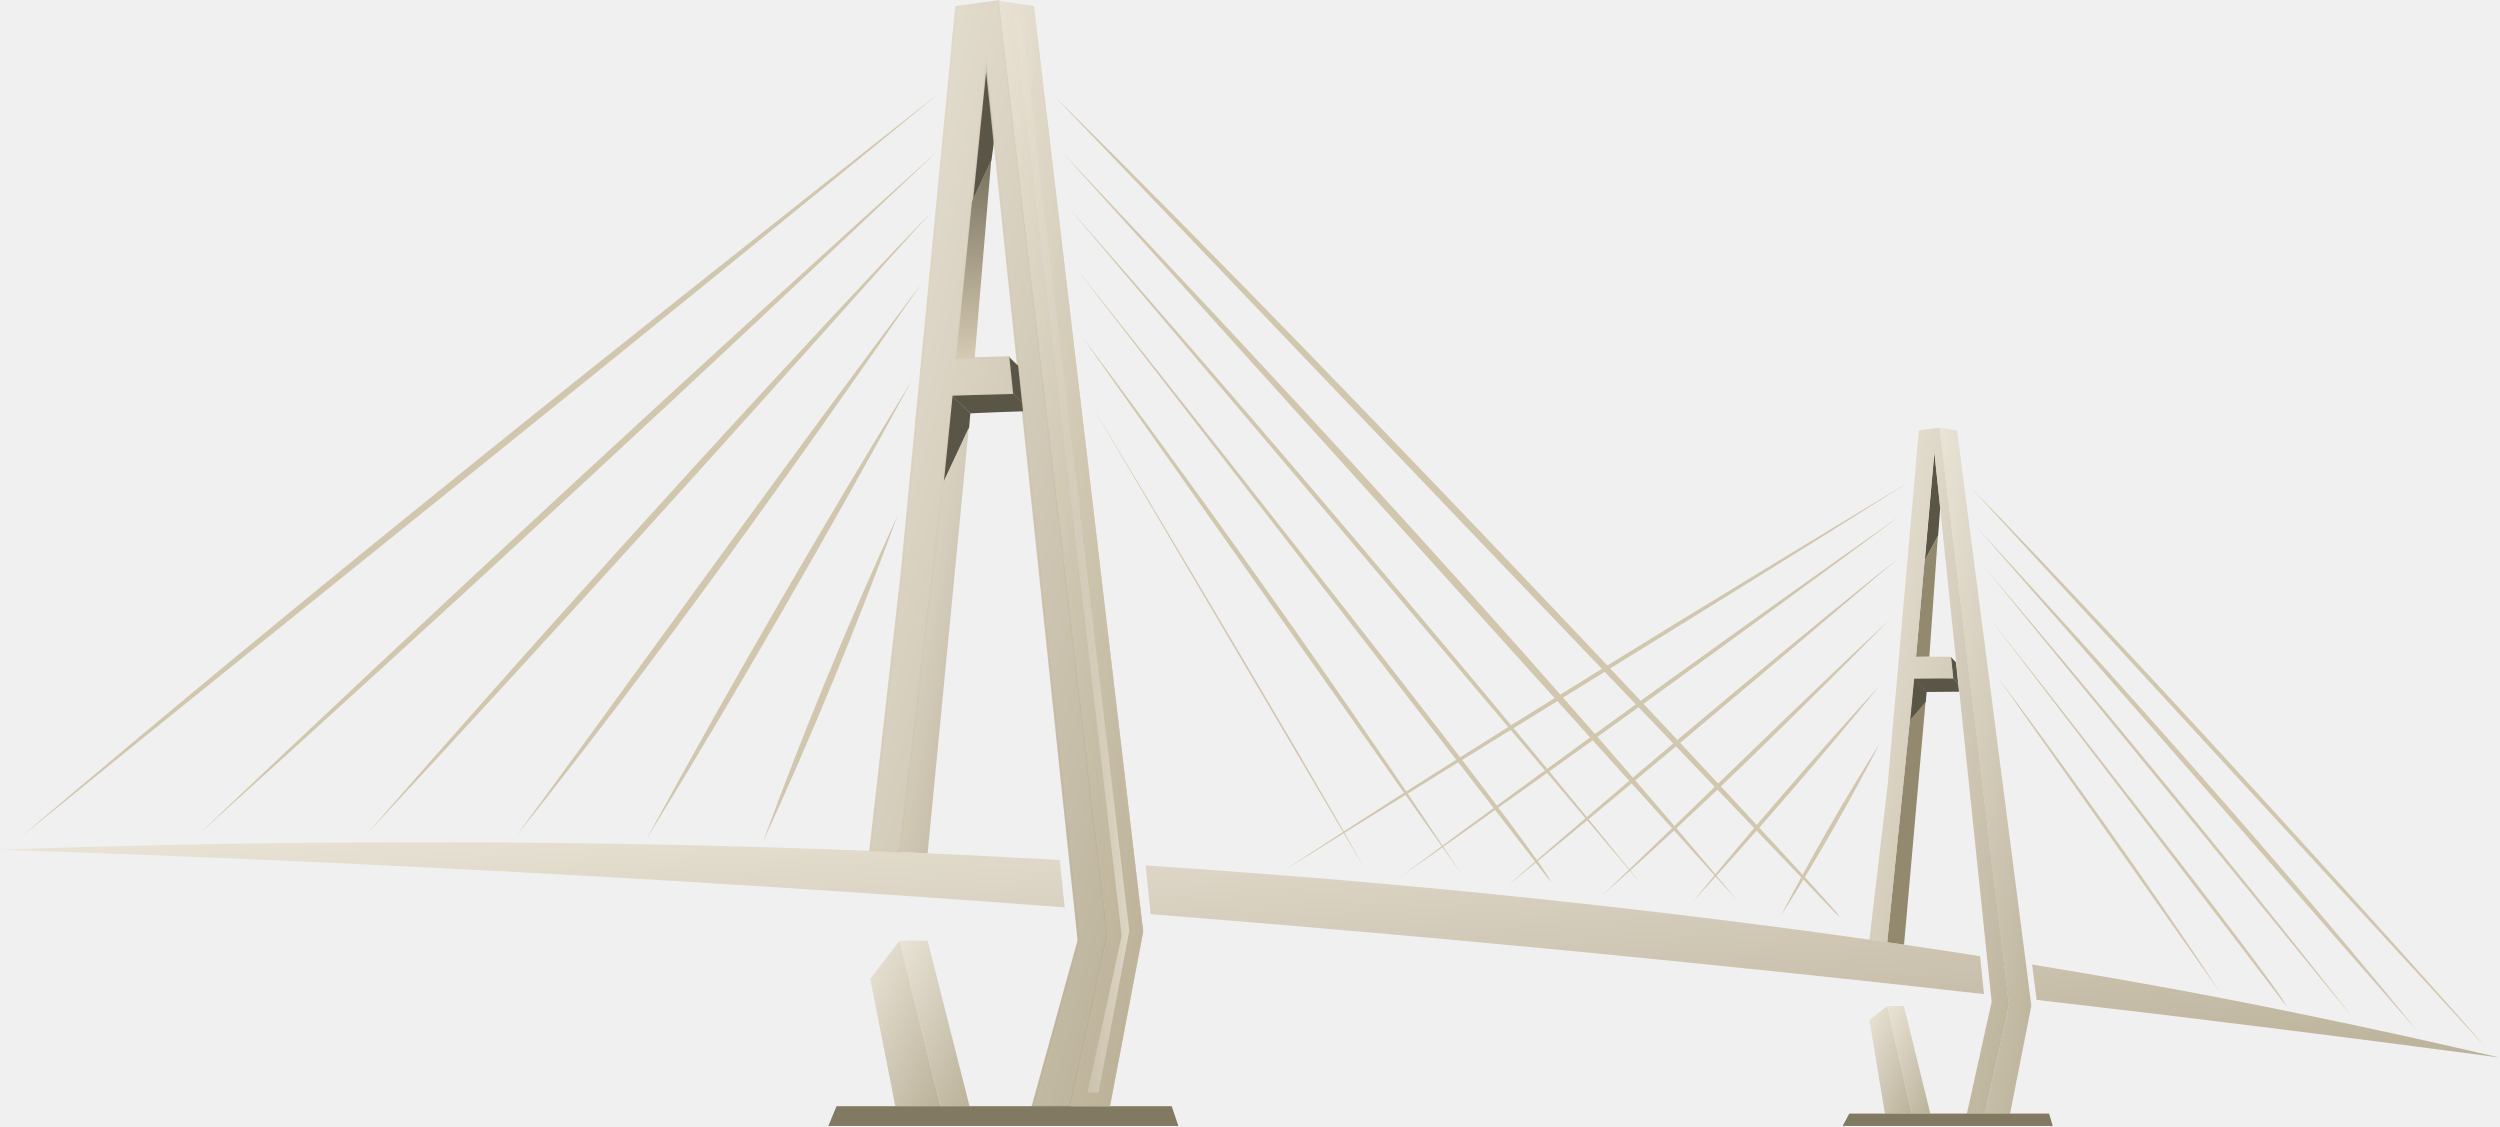
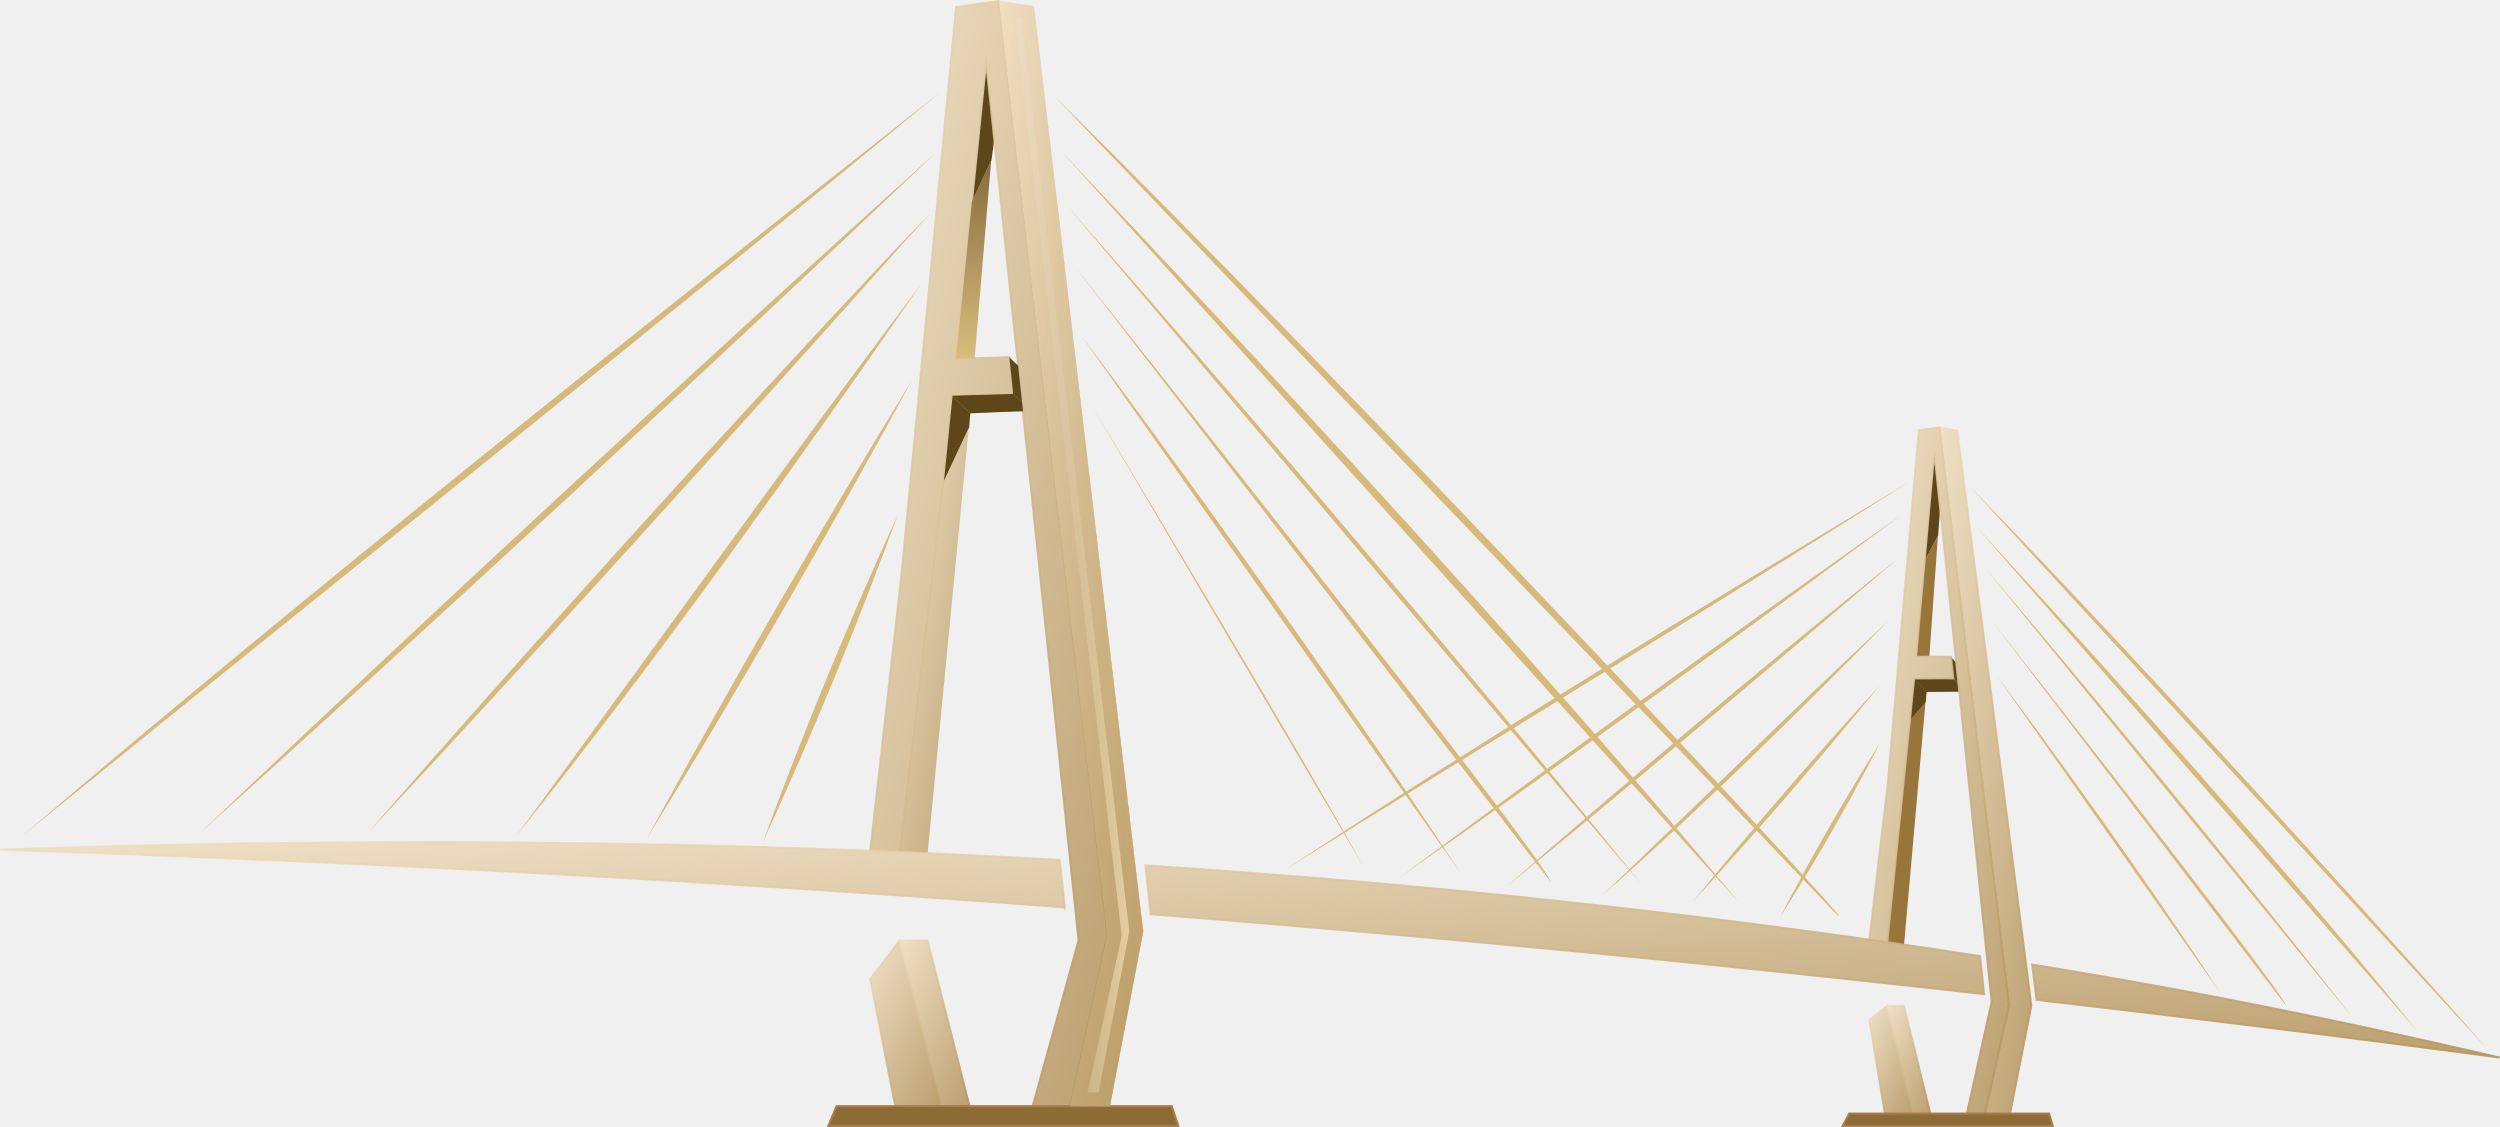
<svg xmlns="http://www.w3.org/2000/svg" xmlns:xlink="http://www.w3.org/1999/xlink" preserveAspectRatio="none" overflow="visible" style="display: block;" width="120.013" height="54.101" viewBox="0 0 120.013 54.101" fill="none">
  <g id="LOGO DESK">
    <g id="Vector">
</g>
-     <path id="Vector_2" d="M47.595 7.69L47.737 6.647L47.353 2.997L46.673 9.662L47.595 7.69Z" fill="#595647" />
-     <path id="Vector_3" d="M90.908 49.66L90.812 49.237L90.677 48.642L90.597 48.294L89.739 48.966L89.799 49.321L90.486 53.46H91.77L90.908 49.66Z" fill="url(#paint0_linear_0_4)" fill-opacity="0.87" stroke-miterlimit="10" />
+     <path id="Vector_2" d="M47.595 7.69L47.737 6.647L47.353 2.997L46.673 9.662L47.595 7.69Z" fill="#5C461A" />
+     <path id="Vector_3" d="M90.908 49.66L90.812 49.237L90.677 48.642L90.597 48.294L89.739 48.966L89.799 49.321L90.486 53.46H91.77L90.908 49.66Z" fill="url(#paint0_linear_0_4)" fill-opacity="0.87" stroke-width="0.099" stroke-miterlimit="10" stroke="url(#paint1_linear_0_4)" stroke-opacity="0.87" />
    <g id="Vector_4">
      <path d="M53.024 43.714L52.753 41.398L48.273 2.877L47.946 0.056L45.899 0.334L45.204 7.551L45.148 8.132L44.935 10.347L44.884 10.889L44.655 13.273L44.606 13.778L44.353 16.417L44.304 16.913L43.948 20.6L43.897 21.126L43.335 26.963L43.282 27.521L41.777 40.847C42.273 40.868 43.184 40.907 43.184 40.907L45.295 23.118L45.711 19.015L45.715 18.99L46.642 18.96L48.637 18.906L48.453 17.15L46.788 17.198L45.895 17.223V17.219L46.662 9.655L47.339 2.991L47.695 6.354L48.828 17.139L49.013 18.894L49.057 19.309L49.102 19.737L51.373 41.314L51.617 43.6L51.777 45.151L49.573 53.101H51.375L53.164 44.896L53.028 43.709L53.024 43.714Z" fill="url(#paint2_linear_0_4)" fill-opacity="0.87" />
      <path d="M48.868 17.56L49.053 19.325M53.024 43.714L52.753 41.398L48.273 2.877L47.946 0.056L45.899 0.334L45.204 7.551L45.148 8.132L44.935 10.347L44.884 10.889L44.655 13.273L44.606 13.778L44.353 16.417L44.304 16.913L43.948 20.6L43.897 21.126L43.335 26.963L43.282 27.521L41.777 40.847C42.273 40.868 43.184 40.907 43.184 40.907L45.295 23.118L45.711 19.015L45.715 18.99L46.642 18.96L48.637 18.906L48.453 17.15L46.788 17.198L45.895 17.223V17.219L46.662 9.655L47.339 2.991L47.695 6.354L48.828 17.139L49.013 18.894L49.057 19.309L49.102 19.737L51.373 41.314L51.617 43.6L51.777 45.151L49.573 53.101H51.375L53.164 44.896L53.028 43.709L53.024 43.714Z" stroke-width="0.099" stroke-miterlimit="10" stroke="url(#paint3_linear_0_4)" stroke-opacity="0.87" />
    </g>
-     <path id="Vector_5" d="M46.525 20.526V20.524L46.581 19.841L45.727 19.017L45.312 23.12L46.525 20.526Z" fill="#595647" />
+     <path id="Vector_5" d="M46.525 20.526V20.524L46.581 19.841L45.727 19.017L45.312 23.12L46.525 20.526Z" fill="#5C461A" />
    <path id="Vector_6" d="M54.775 43.844L54.499 41.508L52.757 26.75L52.7 26.249L52.133 21.452L52.068 20.908L51.811 18.731L51.715 17.925L51.446 15.637L51.353 14.851L51.12 12.87L51.028 12.099L50.795 10.125L50.706 9.371L50.546 8.014L50.462 7.295L49.633 0.291L47.962 0.052L48.291 2.875L48.462 4.357L50.137 18.763L52.575 39.735L52.768 41.399L53.042 43.715L53.177 44.901L51.388 53.104H53.284L54.88 44.712L54.775 43.844Z" fill="url(#paint4_linear_0_4)" fill-opacity="0.87" />
    <path id="Vector_7" d="M46.661 9.656L45.894 17.222L46.789 17.197L47.583 7.685L46.661 9.656Z" fill="url(#paint5_linear_0_4)" />
-     <path id="Vector_8" d="M92.48 33.217L91.884 32.575L90.595 45.234C90.875 45.276 91.129 45.314 91.404 45.355L92.478 33.217H92.48Z" fill="#93896F" />
-     <path id="Vector_9" d="M93.04 25.712L93.138 24.389H93.142L92.862 21.716L92.402 26.905L93.04 25.712Z" fill="#595647" />
-     <path id="Vector_10" d="M93.032 25.707L92.392 26.9L91.979 31.533C92.021 31.533 92.548 31.524 92.619 31.524L93.03 25.704L93.032 25.707Z" fill="#93896F" />
-     <path id="Vector_11" d="M92.013 50.803L91.909 50.377L91.395 48.294H90.595L90.811 49.237L90.906 49.66L91.769 53.46H92.666L92.013 50.803Z" fill="url(#paint6_linear_0_4)" fill-opacity="0.87" stroke-miterlimit="10" />
-     <path id="Vector_12" d="M97.475 47.974L97.257 46.26L96.131 37.553L96.064 37.038L95.666 33.953L95.602 33.446L95.231 30.581L95.166 30.076L94.975 28.605L94.913 28.12L94.728 26.699L94.668 26.221L94.517 25.055L94.446 24.5L93.951 20.67L93.1 20.525L93.675 25.281L93.684 25.367L94.549 32.542L96.177 46.089L96.391 47.846L96.442 48.268L95.288 53.464H96.493L97.515 48.281L97.475 47.974Z" fill="url(#paint8_linear_0_4)" fill-opacity="0.87" stroke-miterlimit="10" />
-     <path id="Vector_13" d="M48.455 17.154L48.639 18.909L49.064 19.317L48.875 17.559L48.455 17.154Z" fill="#595647" />
+     <path id="Vector_8" d="M92.48 33.217L91.884 32.575L90.595 45.234C90.875 45.276 91.129 45.314 91.404 45.355L92.478 33.217H92.48Z" fill="#98763B" />
+     <path id="Vector_9" d="M93.04 25.712L93.138 24.389H93.142L92.862 21.716L92.402 26.905L93.04 25.712Z" fill="#5C461A" />
+     <path id="Vector_10" d="M93.032 25.707L92.392 26.9L91.979 31.533C92.021 31.533 92.548 31.524 92.619 31.524L93.03 25.704L93.032 25.707Z" fill="#98763B" />
+     <path id="Vector_11" d="M92.013 50.803L91.909 50.377L91.395 48.294H90.595L90.811 49.237L90.906 49.66L91.769 53.46H92.666L92.013 50.803Z" fill="url(#paint6_linear_0_4)" fill-opacity="0.87" stroke-width="0.099" stroke-miterlimit="10" stroke="url(#paint7_linear_0_4)" stroke-opacity="0.87" />
+     <path id="Vector_12" d="M97.475 47.974L97.257 46.26L96.131 37.553L96.064 37.038L95.666 33.953L95.602 33.446L95.231 30.581L95.166 30.076L94.975 28.605L94.913 28.12L94.728 26.699L94.668 26.221L94.517 25.055L94.446 24.5L93.951 20.67L93.1 20.525L93.675 25.281L93.684 25.367L94.549 32.542L96.177 46.089L96.391 47.846L96.442 48.268L95.288 53.464H96.493L97.515 48.281L97.475 47.974Z" fill="url(#paint8_linear_0_4)" fill-opacity="0.87" stroke-width="0.099" stroke-miterlimit="10" stroke="url(#paint9_linear_0_4)" stroke-opacity="0.87" />
+     <path id="Vector_13" d="M48.455 17.154L48.639 18.909L49.064 19.317L48.875 17.559L48.455 17.154Z" fill="#5C461A" />
    <g id="Vector_14">
</g>
-     <path id="Vector_15" d="M49.069 19.314L48.649 18.911L46.653 18.966L45.726 18.996L45.722 19.021L46.575 19.843C47.28 19.806 48.493 19.765 49.111 19.745L49.066 19.317L49.069 19.314Z" fill="#595647" />
-     <path id="Vector_16" d="M93.759 32.564L94.003 32.83L93.896 31.799L93.65 31.533L93.759 32.564Z" fill="#595647" />
+     <path id="Vector_15" d="M49.069 19.314L48.649 18.911L46.653 18.966L45.726 18.996L45.722 19.021L46.575 19.843C47.28 19.806 48.493 19.765 49.111 19.745L49.066 19.317L49.069 19.314Z" fill="#5C461A" />
+     <path id="Vector_16" d="M93.759 32.564L94.003 32.83L93.896 31.799L93.65 31.533L93.759 32.564Z" fill="#5C461A" />
    <g id="Vector_17">
</g>
-     <path id="Vector_18" d="M93.759 32.563C93.379 32.556 92.912 32.561 92.519 32.563C92.252 32.563 92.019 32.563 91.877 32.568V32.577L92.472 33.219L94.043 33.205L94.003 32.828L93.759 32.563Z" fill="#595647" />
-     <path id="Vector_19" d="M92.449 33.687L92.485 33.217L91.889 32.575L91.716 34.524L92.449 33.687Z" fill="#595647" />
+     <path id="Vector_18" d="M93.759 32.563C93.379 32.556 92.912 32.561 92.519 32.563C92.252 32.563 92.019 32.563 91.877 32.568V32.577L92.472 33.219L94.043 33.205L94.003 32.828L93.759 32.563Z" fill="#5C461A" />
+     <path id="Vector_19" d="M92.449 33.687L92.485 33.217L91.889 32.575L91.716 34.524L92.449 33.687Z" fill="#5C461A" />
    <path id="Vector_20" d="M44.53 40.966L46.508 20.525L45.295 23.118L43.184 40.907C43.623 40.923 44.39 40.957 44.83 40.977" fill="url(#paint10_linear_0_4)" fill-opacity="0.87" />
-     <path id="Vector_21" d="M42.977 53.099H45.153L43.31 45.672L43.184 45.157L41.777 46.99L42.977 53.099Z" fill="url(#paint11_linear_0_4)" fill-opacity="0.87" stroke-miterlimit="10" />
-     <path id="Vector_22" d="M96.395 47.846L96.183 46.089L94.555 32.542L93.69 25.37L93.679 25.283L93.106 20.525L92.115 20.654L91.763 24.65L91.724 25.11L91.601 26.506L91.557 27.004L91.43 28.439L91.383 28.967L91.252 30.472L91.206 31.007L90.966 33.735L90.917 34.281L90.67 37.077L90.617 37.678L89.739 45.117C90.006 45.153 90.337 45.196 90.599 45.237L91.888 32.578V32.569C92.032 32.565 92.263 32.565 92.53 32.565C92.924 32.56 93.39 32.558 93.77 32.565L93.661 31.529C93.328 31.522 92.941 31.522 92.606 31.526C92.541 31.526 92.479 31.526 92.421 31.526C92.303 31.526 92.195 31.529 92.103 31.531C92.057 31.531 92.017 31.531 91.979 31.533L92.339 27.508L92.855 21.711L93.135 24.381L93.881 31.531L93.99 32.567L94.057 33.204L95.388 45.955V45.959L95.575 47.755L95.61 48.088L94.506 53.074L94.452 53.316L94.419 53.461H95.29L96.444 48.266L96.392 47.844L96.395 47.846Z" fill="url(#paint13_linear_0_4)" fill-opacity="0.87" stroke-miterlimit="10" />
-     <path id="Vector_23" d="M46.541 53.099L44.53 45.157H43.184L45.152 53.099H46.541Z" fill="url(#paint15_linear_0_4)" fill-opacity="0.87" stroke-miterlimit="10" />
-     <path id="Vector_24" d="M51.368 53.105H49.564V53.102H49.562H46.535H45.146H42.971H40.157L39.766 54.052H49.562H51.366H56.568L56.248 53.102H53.264H51.368V53.105Z" fill="#817962" stroke-miterlimit="10" />
-     <path id="Vector_25" d="M98.366 53.458H96.504H95.299H94.888H94.602H94.428H92.679H91.782H90.497H90.313H90.013H88.775L88.459 54.05H90.55H90.846H95.177H95.459H98.542L98.366 53.458Z" fill="#817962" stroke-miterlimit="10" />
-     <path id="Vector_26" d="M51.113 43.558C46.415 43.203 41.76 42.882 37.142 42.586C37.099 42.584 37.059 42.581 37.017 42.579C35.459 42.479 33.908 42.383 32.359 42.29C32.311 42.288 32.264 42.283 32.215 42.281C30.404 42.172 28.599 42.071 26.799 41.971C26.746 41.969 26.693 41.964 26.637 41.962C24.591 41.848 22.551 41.743 20.52 41.641C20.453 41.639 20.386 41.634 20.322 41.632C18.2 41.527 16.084 41.427 13.979 41.334C13.895 41.329 13.808 41.327 13.724 41.322C11.404 41.22 9.093 41.122 6.795 41.033C6.688 41.029 6.582 41.024 6.475 41.019C4.308 40.937 2.148 40.86 0.002 40.789C2.251 40.71 4.577 40.642 6.98 40.584C7.095 40.582 7.213 40.58 7.328 40.578C9.684 40.523 12.108 40.482 14.597 40.457C14.688 40.457 14.782 40.457 14.873 40.457C16.988 40.437 19.151 40.427 21.355 40.432C21.426 40.432 21.497 40.432 21.571 40.432C23.571 40.437 25.604 40.45 27.671 40.477C27.728 40.477 27.786 40.477 27.844 40.48C29.586 40.503 31.353 40.534 33.139 40.575C33.191 40.575 33.242 40.575 33.293 40.578C34.771 40.612 36.268 40.655 37.775 40.703C37.819 40.703 37.862 40.705 37.906 40.708C39.26 40.751 40.622 40.799 41.997 40.853C42.493 40.874 42.988 40.894 43.482 40.915C43.922 40.931 44.355 40.951 44.795 40.972C46.8 41.063 48.826 41.167 50.871 41.283L50.88 41.365L51.111 43.563L51.113 43.558ZM116.24 49.913C116.14 49.89 116.035 49.867 115.933 49.844C114.873 49.61 113.733 49.362 112.517 49.104C112.444 49.089 112.373 49.075 112.3 49.059C111.231 48.834 110.104 48.601 108.931 48.364C108.864 48.351 108.797 48.337 108.731 48.324C108.446 48.267 108.162 48.21 107.871 48.153C107.348 48.05 106.673 47.918 105.86 47.763C105.797 47.752 105.737 47.741 105.675 47.729C104.866 47.577 103.917 47.399 102.846 47.208C102.791 47.199 102.737 47.187 102.68 47.178C101.864 47.032 100.977 46.875 100.02 46.714C99.98 46.707 99.937 46.7 99.895 46.693C99.155 46.568 98.375 46.436 97.553 46.302L97.768 48C98.706 48.107 99.633 48.219 100.566 48.328C100.604 48.333 100.644 48.337 100.682 48.342C101.611 48.451 102.542 48.558 103.466 48.67C103.517 48.676 103.568 48.683 103.622 48.688C104.573 48.802 105.517 48.92 106.466 49.036C106.524 49.043 106.58 49.05 106.637 49.057C107.586 49.173 108.535 49.289 109.48 49.407C109.54 49.414 109.602 49.423 109.662 49.43C110.748 49.567 111.828 49.703 112.911 49.842C112.975 49.851 113.042 49.858 113.108 49.867C114.177 50.004 115.244 50.143 116.308 50.282C116.4 50.293 116.493 50.307 116.584 50.318C117.724 50.468 118.866 50.616 120.002 50.769C118.911 50.516 117.648 50.227 116.237 49.913H116.24ZM95.053 45.901C93.96 45.73 92.697 45.537 91.488 45.361C91.488 45.361 91.146 45.311 90.682 45.243C90.417 45.204 90.231 45.177 89.964 45.141C89.353 45.054 88.726 44.965 88.091 44.879C88.046 44.872 88.002 44.867 87.96 44.86C87.451 44.79 86.933 44.719 86.408 44.649C86.288 44.633 86.168 44.617 86.046 44.601C86.033 44.601 86.019 44.596 86.006 44.596C85.964 44.592 85.924 44.585 85.884 44.58C85.159 44.485 84.415 44.387 83.662 44.291C83.6 44.284 83.537 44.275 83.475 44.268C82.948 44.2 82.413 44.134 81.871 44.068C81.735 44.052 81.6 44.034 81.462 44.018C81.208 43.986 80.953 43.956 80.697 43.925C80.622 43.916 80.544 43.906 80.468 43.897C79.528 43.783 78.573 43.672 77.595 43.56C77.46 43.544 77.322 43.531 77.186 43.515C77.164 43.513 77.142 43.51 77.117 43.508C77.031 43.499 76.946 43.49 76.859 43.478C75.724 43.351 74.564 43.226 73.377 43.1C73.291 43.091 73.204 43.082 73.117 43.073C73.073 43.069 73.028 43.064 72.984 43.059C72.939 43.055 72.895 43.05 72.851 43.046C71.613 42.918 70.351 42.793 69.062 42.67C68.937 42.659 68.813 42.647 68.691 42.636C67.317 42.506 65.911 42.381 64.48 42.258C64.422 42.253 64.364 42.249 64.308 42.244C63.926 42.212 63.546 42.178 63.162 42.146C62.062 42.058 60.971 41.973 59.88 41.891C59.837 41.889 59.797 41.885 59.755 41.882C58.16 41.762 56.568 41.648 54.993 41.545L55.239 43.886C55.264 43.886 55.288 43.891 55.315 43.891C57.182 44.038 59.042 44.191 60.895 44.346C60.933 44.348 60.973 44.353 61.011 44.355C62.606 44.489 64.197 44.626 65.784 44.765C65.837 44.769 65.891 44.774 65.944 44.779C67.464 44.913 68.98 45.047 70.491 45.186C70.54 45.191 70.588 45.195 70.637 45.2C70.708 45.206 70.777 45.213 70.848 45.22C70.864 45.22 70.877 45.222 70.893 45.225C72.26 45.35 73.624 45.48 74.984 45.609C74.993 45.609 75.002 45.609 75.008 45.612C75.091 45.619 75.175 45.628 75.257 45.635C75.291 45.637 75.324 45.641 75.357 45.644C76.568 45.76 77.773 45.88 78.977 45.999C79.051 46.006 79.126 46.013 79.2 46.022C79.24 46.026 79.282 46.031 79.322 46.033C79.451 46.047 79.579 46.058 79.708 46.072C80.577 46.158 81.444 46.247 82.311 46.336C82.371 46.343 82.431 46.347 82.491 46.354C82.886 46.395 83.284 46.436 83.68 46.477C83.806 46.491 83.935 46.502 84.062 46.516C84.353 46.545 84.646 46.575 84.937 46.605C84.991 46.609 85.042 46.616 85.095 46.62C85.822 46.696 86.544 46.773 87.266 46.85C87.308 46.855 87.351 46.859 87.395 46.864C87.693 46.896 87.991 46.928 88.288 46.96C88.413 46.973 88.535 46.987 88.659 46.998C90.862 47.235 93.059 47.474 95.242 47.722L95.055 45.91L95.053 45.901Z" fill="url(#paint17_linear_0_4)" fill-opacity="0.87" stroke-miterlimit="10" />
+     <path id="Vector_21" d="M42.977 53.099H45.153L43.31 45.672L43.184 45.157L41.777 46.99L42.977 53.099Z" fill="url(#paint11_linear_0_4)" fill-opacity="0.87" stroke-width="0.099" stroke-miterlimit="10" stroke="url(#paint12_linear_0_4)" stroke-opacity="0.87" />
+     <path id="Vector_22" d="M96.395 47.846L96.183 46.089L94.555 32.542L93.69 25.37L93.679 25.283L93.106 20.525L92.115 20.654L91.763 24.65L91.724 25.11L91.601 26.506L91.557 27.004L91.43 28.439L91.383 28.967L91.252 30.472L91.206 31.007L90.966 33.735L90.917 34.281L90.67 37.077L90.617 37.678L89.739 45.117C90.006 45.153 90.337 45.196 90.599 45.237L91.888 32.578V32.569C92.032 32.565 92.263 32.565 92.53 32.565C92.924 32.56 93.39 32.558 93.77 32.565L93.661 31.529C93.328 31.522 92.941 31.522 92.606 31.526C92.541 31.526 92.479 31.526 92.421 31.526C92.303 31.526 92.195 31.529 92.103 31.531C92.057 31.531 92.017 31.531 91.979 31.533L92.339 27.508L92.855 21.711L93.135 24.381L93.881 31.531L93.99 32.567L94.057 33.204L95.388 45.955V45.959L95.575 47.755L95.61 48.088L94.506 53.074L94.452 53.316L94.419 53.461H95.29L96.444 48.266L96.392 47.844L96.395 47.846Z" fill="url(#paint13_linear_0_4)" fill-opacity="0.87" stroke-width="0.099" stroke-miterlimit="10" stroke="url(#paint14_linear_0_4)" stroke-opacity="0.87" />
+     <path id="Vector_23" d="M46.541 53.099L44.53 45.157H43.184L45.152 53.099H46.541Z" fill="url(#paint15_linear_0_4)" fill-opacity="0.87" stroke-width="0.099" stroke-miterlimit="10" stroke="url(#paint16_linear_0_4)" stroke-opacity="0.87" />
+     <path id="Vector_24" d="M51.368 53.105H49.564V53.102H49.562H46.535H45.146H42.971H40.157L39.766 54.052H49.562H51.366H56.568L56.248 53.102H53.264H51.368V53.105Z" fill="#8C6C34" stroke-width="0.099" stroke-miterlimit="10" stroke="#A97C50" />
+     <path id="Vector_25" d="M98.366 53.458H96.504H95.299H94.888H94.602H94.428H92.679H91.782H90.497H90.313H90.013H88.775L88.459 54.05H90.55H90.846H95.177H95.459H98.542L98.366 53.458Z" fill="#8C6C34" stroke-width="0.099" stroke-miterlimit="10" stroke="#A97C50" />
+     <path id="Vector_26" d="M51.113 43.558C46.415 43.203 41.76 42.882 37.142 42.586C37.099 42.584 37.059 42.581 37.017 42.579C35.459 42.479 33.908 42.383 32.359 42.29C32.311 42.288 32.264 42.283 32.215 42.281C30.404 42.172 28.599 42.071 26.799 41.971C26.746 41.969 26.693 41.964 26.637 41.962C24.591 41.848 22.551 41.743 20.52 41.641C20.453 41.639 20.386 41.634 20.322 41.632C18.2 41.527 16.084 41.427 13.979 41.334C13.895 41.329 13.808 41.327 13.724 41.322C11.404 41.22 9.093 41.122 6.795 41.033C6.688 41.029 6.582 41.024 6.475 41.019C4.308 40.937 2.148 40.86 0.002 40.789C2.251 40.71 4.577 40.642 6.98 40.584C7.095 40.582 7.213 40.58 7.328 40.578C9.684 40.523 12.108 40.482 14.597 40.457C14.688 40.457 14.782 40.457 14.873 40.457C16.988 40.437 19.151 40.427 21.355 40.432C21.426 40.432 21.497 40.432 21.571 40.432C23.571 40.437 25.604 40.45 27.671 40.477C27.728 40.477 27.786 40.477 27.844 40.48C29.586 40.503 31.353 40.534 33.139 40.575C33.191 40.575 33.242 40.575 33.293 40.578C34.771 40.612 36.268 40.655 37.775 40.703C37.819 40.703 37.862 40.705 37.906 40.708C39.26 40.751 40.622 40.799 41.997 40.853C42.493 40.874 42.988 40.894 43.482 40.915C43.922 40.931 44.355 40.951 44.795 40.972C46.8 41.063 48.826 41.167 50.871 41.283L50.88 41.365L51.111 43.563L51.113 43.558ZM116.24 49.913C116.14 49.89 116.035 49.867 115.933 49.844C114.873 49.61 113.733 49.362 112.517 49.104C112.444 49.089 112.373 49.075 112.3 49.059C111.231 48.834 110.104 48.601 108.931 48.364C108.864 48.351 108.797 48.337 108.731 48.324C108.446 48.267 108.162 48.21 107.871 48.153C107.348 48.05 106.673 47.918 105.86 47.763C105.797 47.752 105.737 47.741 105.675 47.729C104.866 47.577 103.917 47.399 102.846 47.208C102.791 47.199 102.737 47.187 102.68 47.178C101.864 47.032 100.977 46.875 100.02 46.714C99.98 46.707 99.937 46.7 99.895 46.693C99.155 46.568 98.375 46.436 97.553 46.302L97.768 48C98.706 48.107 99.633 48.219 100.566 48.328C100.604 48.333 100.644 48.337 100.682 48.342C101.611 48.451 102.542 48.558 103.466 48.67C103.517 48.676 103.568 48.683 103.622 48.688C104.573 48.802 105.517 48.92 106.466 49.036C106.524 49.043 106.58 49.05 106.637 49.057C107.586 49.173 108.535 49.289 109.48 49.407C109.54 49.414 109.602 49.423 109.662 49.43C110.748 49.567 111.828 49.703 112.911 49.842C112.975 49.851 113.042 49.858 113.108 49.867C114.177 50.004 115.244 50.143 116.308 50.282C116.4 50.293 116.493 50.307 116.584 50.318C117.724 50.468 118.866 50.616 120.002 50.769C118.911 50.516 117.648 50.227 116.237 49.913H116.24ZM95.053 45.901C93.96 45.73 92.697 45.537 91.488 45.361C91.488 45.361 91.146 45.311 90.682 45.243C90.417 45.204 90.231 45.177 89.964 45.141C89.353 45.054 88.726 44.965 88.091 44.879C88.046 44.872 88.002 44.867 87.96 44.86C87.451 44.79 86.933 44.719 86.408 44.649C86.288 44.633 86.168 44.617 86.046 44.601C86.033 44.601 86.019 44.596 86.006 44.596C85.964 44.592 85.924 44.585 85.884 44.58C85.159 44.485 84.415 44.387 83.662 44.291C83.6 44.284 83.537 44.275 83.475 44.268C82.948 44.2 82.413 44.134 81.871 44.068C81.735 44.052 81.6 44.034 81.462 44.018C81.208 43.986 80.953 43.956 80.697 43.925C80.622 43.916 80.544 43.906 80.468 43.897C79.528 43.783 78.573 43.672 77.595 43.56C77.46 43.544 77.322 43.531 77.186 43.515C77.164 43.513 77.142 43.51 77.117 43.508C77.031 43.499 76.946 43.49 76.859 43.478C75.724 43.351 74.564 43.226 73.377 43.1C73.291 43.091 73.204 43.082 73.117 43.073C73.073 43.069 73.028 43.064 72.984 43.059C72.939 43.055 72.895 43.05 72.851 43.046C71.613 42.918 70.351 42.793 69.062 42.67C68.937 42.659 68.813 42.647 68.691 42.636C67.317 42.506 65.911 42.381 64.48 42.258C64.422 42.253 64.364 42.249 64.308 42.244C63.926 42.212 63.546 42.178 63.162 42.146C62.062 42.058 60.971 41.973 59.88 41.891C59.837 41.889 59.797 41.885 59.755 41.882C58.16 41.762 56.568 41.648 54.993 41.545L55.239 43.886C55.264 43.886 55.288 43.891 55.315 43.891C57.182 44.038 59.042 44.191 60.895 44.346C60.933 44.348 60.973 44.353 61.011 44.355C62.606 44.489 64.197 44.626 65.784 44.765C65.837 44.769 65.891 44.774 65.944 44.779C67.464 44.913 68.98 45.047 70.491 45.186C70.54 45.191 70.588 45.195 70.637 45.2C70.708 45.206 70.777 45.213 70.848 45.22C70.864 45.22 70.877 45.222 70.893 45.225C72.26 45.35 73.624 45.48 74.984 45.609C74.993 45.609 75.002 45.609 75.008 45.612C75.091 45.619 75.175 45.628 75.257 45.635C75.291 45.637 75.324 45.641 75.357 45.644C76.568 45.76 77.773 45.88 78.977 45.999C79.051 46.006 79.126 46.013 79.2 46.022C79.24 46.026 79.282 46.031 79.322 46.033C79.451 46.047 79.579 46.058 79.708 46.072C80.577 46.158 81.444 46.247 82.311 46.336C82.371 46.343 82.431 46.347 82.491 46.354C82.886 46.395 83.284 46.436 83.68 46.477C83.806 46.491 83.935 46.502 84.062 46.516C84.353 46.545 84.646 46.575 84.937 46.605C84.991 46.609 85.042 46.616 85.095 46.62C85.822 46.696 86.544 46.773 87.266 46.85C87.308 46.855 87.351 46.859 87.395 46.864C87.693 46.896 87.991 46.928 88.288 46.96C88.413 46.973 88.535 46.987 88.659 46.998C90.862 47.235 93.059 47.474 95.242 47.722L95.055 45.91L95.053 45.901Z" fill="url(#paint17_linear_0_4)" fill-opacity="0.87" stroke-width="0.099" stroke-miterlimit="10" stroke="url(#paint18_linear_0_4)" stroke-opacity="0.87" />
    <g id="Vector_27">
      <use xlink:href="#stroke0_0_4" fill="url(#paint19_linear_0_4)" />
      <mask id="stroke1_0_4" fill="white">
        <use xlink:href="#stroke0_0_4" />
      </mask>
      <path d="M54.775 43.844L54.499 41.508L52.757 26.75L52.7 26.249L52.133 21.452L52.068 20.908L51.811 18.731L51.715 17.925L51.446 15.637L51.353 14.851L51.12 12.87L51.028 12.099L50.795 10.125L50.706 9.371L50.546 8.014L50.462 7.295L49.633 0.291L47.962 0.052L48.291 2.875L48.462 4.357L50.137 18.763L52.575 39.735L52.768 41.399L53.042 43.715L53.177 44.901L51.388 53.104H53.284L54.88 44.712L54.775 43.844Z" stroke-width="1.32" stroke="url(#paint20_linear_0_4)" stroke-opacity="0.87" mask="url(#stroke1_0_4)" />
    </g>
-     <path id="Vector_28" d="M45.16 4.407C31.091 16.019 15.136 28.69 0.985 40.195C15.096 28.155 30.547 15.917 45.16 4.407Z" fill="#D1C7AF" />
-     <path id="Vector_29" d="M44.974 7.286C33.778 17.926 21.052 29.695 9.558 40.029C20.752 29.39 33.483 17.623 44.974 7.286Z" fill="#D1C7AF" />
-     <path id="Vector_30" d="M44.581 10.386C44.595 10.365 44.615 10.342 44.624 10.322C44.619 10.315 44.588 10.347 44.572 10.361C44.13 10.809 43.41 11.627 42.979 12.1C34.984 21.064 25.795 31.26 17.597 40.048C25.484 31 34.668 20.791 42.917 12.048C43.357 11.592 44.108 10.791 44.566 10.356C44.581 10.345 44.612 10.308 44.621 10.32C44.61 10.347 44.592 10.363 44.577 10.386H44.581Z" fill="#D1C7AF" />
-     <path id="Vector_31" d="M44.251 13.595C38.033 22.561 31.6 31.598 24.777 40.138C31.031 31.627 37.884 22.033 44.251 13.595Z" fill="#D1C7AF" />
-     <path id="Vector_32" d="M43.779 18.255C39.861 25.459 35.341 33.275 31.041 40.272C34.959 33.066 39.481 25.254 43.779 18.255Z" fill="#D1C7AF" />
-     <path id="Vector_33" d="M43.103 24.708C41.15 30.027 38.99 35.275 36.621 40.434C38.572 35.113 40.736 29.867 43.103 24.708Z" fill="#D1C7AF" />
-     <path id="Vector_34" d="M88.153 43.88C90.42 45.965 65.062 18.798 50.604 4.607Z" fill="#D1C7AF" />
-     <path id="Vector_35" d="M50.925 7.236C52.297 8.736 70.208 27.388 83.445 43.285Z" fill="#D1C7AF" />
-     <path id="Vector_36" d="M78.811 42.471C78.811 42.471 68.209 29.213 51.222 9.876Z" fill="#D1C7AF" />
-     <path id="Vector_37" d="M51.553 12.743C51.553 12.743 74.097 41.056 74.442 42.335Z" fill="#D1C7AF" />
-     <path id="Vector_38" d="M51.94 16.154C51.94 16.154 61.609 28.977 70.16 41.968Z" fill="#D1C7AF" />
-     <path id="Vector_39" d="M52.32 19.318C52.32 19.318 62.574 36.357 65.474 41.635Z" fill="#D1C7AF" />
+     <path id="Vector_28" d="M45.16 4.407C31.091 16.019 15.136 28.69 0.985 40.195C15.096 28.155 30.547 15.917 45.16 4.407Z" fill="#D7B979" />
+     <path id="Vector_29" d="M44.974 7.286C33.778 17.926 21.052 29.695 9.558 40.029C20.752 29.39 33.483 17.623 44.974 7.286Z" fill="#D7B979" />
+     <path id="Vector_30" d="M44.581 10.386C44.595 10.365 44.615 10.342 44.624 10.322C44.619 10.315 44.588 10.347 44.572 10.361C44.13 10.809 43.41 11.627 42.979 12.1C34.984 21.064 25.795 31.26 17.597 40.048C25.484 31 34.668 20.791 42.917 12.048C43.357 11.592 44.108 10.791 44.566 10.356C44.581 10.345 44.612 10.308 44.621 10.32C44.61 10.347 44.592 10.363 44.577 10.386H44.581Z" fill="#D7B979" />
+     <path id="Vector_31" d="M44.251 13.595C38.033 22.561 31.6 31.598 24.777 40.138C31.031 31.627 37.884 22.033 44.251 13.595Z" fill="#D7B979" />
+     <path id="Vector_32" d="M43.779 18.255C39.861 25.459 35.341 33.275 31.041 40.272C34.959 33.066 39.481 25.254 43.779 18.255Z" fill="#D7B979" />
+     <path id="Vector_33" d="M43.103 24.708C41.15 30.027 38.99 35.275 36.621 40.434C38.572 35.113 40.736 29.867 43.103 24.708Z" fill="#D7B979" />
+     <path id="Vector_34" d="M88.153 43.88C90.42 45.965 65.062 18.798 50.604 4.607Z" fill="#D7B979" />
+     <path id="Vector_35" d="M50.925 7.236C52.297 8.736 70.208 27.388 83.445 43.285Z" fill="#D7B979" />
+     <path id="Vector_36" d="M78.811 42.471C78.811 42.471 68.209 29.213 51.222 9.876Z" fill="#D7B979" />
+     <path id="Vector_37" d="M51.553 12.743C51.553 12.743 74.097 41.056 74.442 42.335Z" fill="#D7B979" />
+     <path id="Vector_38" d="M51.94 16.154C51.94 16.154 61.609 28.977 70.16 41.968Z" fill="#D7B979" />
+     <path id="Vector_39" d="M52.32 19.318C52.32 19.318 62.574 36.357 65.474 41.635Z" fill="#D7B979" />
    <g id="Vector_40">
</g>
-     <path id="Vector_41" d="M91.679 23.114C82.106 29.182 71.27 35.774 61.65 41.778C71.268 35.462 81.761 29.096 91.679 23.114Z" fill="#D1C7AF" />
-     <path id="Vector_42" d="M91.291 24.708C83.653 30.387 74.985 36.65 67.169 42.137C74.807 36.459 83.476 30.195 91.291 24.708Z" fill="#D1C7AF" />
-     <path id="Vector_43" d="M91.016 26.934C91.025 26.922 91.039 26.911 91.045 26.899C91.043 26.895 91.021 26.913 91.012 26.92C90.707 27.154 90.207 27.585 89.91 27.835C84.368 32.56 78.003 37.931 72.339 42.544C77.814 37.764 84.176 32.387 89.872 27.801C90.176 27.562 90.694 27.143 91.007 26.915C91.019 26.909 91.041 26.89 91.045 26.897C91.039 26.911 91.025 26.92 91.014 26.934H91.016Z" fill="#D1C7AF" />
-     <path id="Vector_44" d="M90.676 29.775C86.274 34.246 81.727 38.745 76.945 42.96C81.354 38.734 86.196 33.957 90.676 29.775Z" fill="#D1C7AF" />
-     <path id="Vector_45" d="M90.254 32.888C87.472 36.303 84.283 39.994 81.266 43.286C84.046 39.871 87.237 36.18 90.254 32.888Z" fill="#D1C7AF" />
-     <path id="Vector_46" d="M90.264 35.646C88.797 38.483 87.2 41.27 85.473 43.997C86.94 41.16 88.54 38.373 90.264 35.646Z" fill="#D1C7AF" />
-     <path id="Vector_47" d="M119.329 50.283C117.109 47.662 102.812 31.782 94.587 23.38Z" fill="#D1C7AF" />
-     <path id="Vector_48" d="M94.859 25.267C95.753 26.275 107.435 38.825 116.048 49.499Z" fill="#D1C7AF" />
-     <path id="Vector_49" d="M112.972 48.892C112.972 48.892 106.19 40.108 95.305 27.279Z" fill="#D1C7AF" />
-     <path id="Vector_50" d="M95.593 29.775C95.593 29.775 109.553 47.507 109.757 48.301Z" fill="#D1C7AF" />
-     <path id="Vector_51" d="M95.856 32.447C95.856 32.447 101.747 40.256 106.624 47.715Z" fill="#D1C7AF" />
+     <path id="Vector_41" d="M91.679 23.114C82.106 29.182 71.27 35.774 61.65 41.778C71.268 35.462 81.761 29.096 91.679 23.114Z" fill="#D7B979" />
+     <path id="Vector_42" d="M91.291 24.708C83.653 30.387 74.985 36.65 67.169 42.137C74.807 36.459 83.476 30.195 91.291 24.708Z" fill="#D7B979" />
+     <path id="Vector_43" d="M91.016 26.934C91.025 26.922 91.039 26.911 91.045 26.899C91.043 26.895 91.021 26.913 91.012 26.92C90.707 27.154 90.207 27.585 89.91 27.835C84.368 32.56 78.003 37.931 72.339 42.544C77.814 37.764 84.176 32.387 89.872 27.801C90.176 27.562 90.694 27.143 91.007 26.915C91.019 26.909 91.041 26.89 91.045 26.897C91.039 26.911 91.025 26.92 91.014 26.934H91.016Z" fill="#D7B979" />
+     <path id="Vector_44" d="M90.676 29.775C86.274 34.246 81.727 38.745 76.945 42.96C81.354 38.734 86.196 33.957 90.676 29.775Z" fill="#D7B979" />
+     <path id="Vector_45" d="M90.254 32.888C87.472 36.303 84.283 39.994 81.266 43.286C84.046 39.871 87.237 36.18 90.254 32.888Z" fill="#D7B979" />
+     <path id="Vector_46" d="M90.264 35.646C88.797 38.483 87.2 41.27 85.473 43.997C86.94 41.16 88.54 38.373 90.264 35.646Z" fill="#D7B979" />
+     <path id="Vector_47" d="M119.329 50.283C117.109 47.662 102.812 31.782 94.587 23.38Z" fill="#D7B979" />
+     <path id="Vector_48" d="M94.859 25.267C95.753 26.275 107.435 38.825 116.048 49.499Z" fill="#D7B979" />
+     <path id="Vector_49" d="M112.972 48.892C112.972 48.892 106.19 40.108 95.305 27.279Z" fill="#D7B979" />
+     <path id="Vector_50" d="M95.593 29.775C95.593 29.775 109.553 47.507 109.757 48.301Z" fill="#D7B979" />
+     <path id="Vector_51" d="M95.856 32.447C95.856 32.447 101.747 40.256 106.624 47.715Z" fill="#D7B979" />
    <g id="Vector_52">
</g>
  </g>
  <defs>
    <linearGradient id="paint0_linear_0_4" x1="89.217" y1="46.966" x2="94.568" y2="49.504" gradientUnits="userSpaceOnUse">
-       <stop stop-color="#F6F1E5" />
-       <stop offset="1" stop-color="#A99D80" />
+       <stop stop-color="#FFF1D9" />
+       <stop offset="1" stop-color="#A88548" />
    </linearGradient>
    <linearGradient id="paint1_linear_0_4" x1="89.217" y1="46.966" x2="94.568" y2="49.504" gradientUnits="userSpaceOnUse">
-       <stop stop-color="#F6F1E5" />
-       <stop offset="1" stop-color="#A99D80" />
+       <stop stop-color="#FFF1D9" />
+       <stop offset="1" stop-color="#A88548" />
    </linearGradient>
    <linearGradient id="paint2_linear_0_4" x1="38.849" y1="-13.584" x2="73.289" y2="-4.665" gradientUnits="userSpaceOnUse">
-       <stop stop-color="#F6F1E5" />
-       <stop offset="1" stop-color="#A99D80" />
+       <stop stop-color="#FFF1D9" />
+       <stop offset="1" stop-color="#A88548" />
    </linearGradient>
    <linearGradient id="paint3_linear_0_4" x1="38.849" y1="-13.584" x2="73.289" y2="-4.665" gradientUnits="userSpaceOnUse">
-       <stop stop-color="#F6F1E5" />
-       <stop offset="1" stop-color="#A99D80" />
+       <stop stop-color="#FFF1D9" />
+       <stop offset="1" stop-color="#A88548" />
    </linearGradient>
    <linearGradient id="paint4_linear_0_4" x1="46.183" y1="-13.59" x2="67.971" y2="-10.162" gradientUnits="userSpaceOnUse">
-       <stop stop-color="#F6F1E5" />
-       <stop offset="1" stop-color="#A99D80" />
+       <stop stop-color="#FFF1D9" />
+       <stop offset="1" stop-color="#A88548" />
    </linearGradient>
    <linearGradient id="paint5_linear_0_4" x1="46.738" y1="7.685" x2="46.738" y2="17.222" gradientUnits="userSpaceOnUse">
-       <stop stop-color="#77715E" />
-       <stop offset="1" stop-color="#D5CAB3" />
+       <stop stop-color="#866B3D" />
+       <stop offset="1" stop-color="#D9BD7D" />
    </linearGradient>
    <linearGradient id="paint6_linear_0_4" x1="90.063" y1="46.966" x2="95.48" y2="49.586" gradientUnits="userSpaceOnUse">
-       <stop stop-color="#F6F1E5" />
-       <stop offset="1" stop-color="#A99D80" />
+       <stop stop-color="#FFF1D9" />
+       <stop offset="1" stop-color="#A88548" />
    </linearGradient>
    <linearGradient id="paint7_linear_0_4" x1="90.063" y1="46.966" x2="95.48" y2="49.586" gradientUnits="userSpaceOnUse">
-       <stop stop-color="#F6F1E5" />
-       <stop offset="1" stop-color="#A99D80" />
+       <stop stop-color="#FFF1D9" />
+       <stop offset="1" stop-color="#A88548" />
    </linearGradient>
    <linearGradient id="paint8_linear_0_4" x1="91.964" y1="12.055" x2="105.852" y2="14.301" gradientUnits="userSpaceOnUse">
-       <stop stop-color="#F6F1E5" />
-       <stop offset="1" stop-color="#A99D80" />
+       <stop stop-color="#FFF1D9" />
+       <stop offset="1" stop-color="#A88548" />
    </linearGradient>
    <linearGradient id="paint9_linear_0_4" x1="91.964" y1="12.055" x2="105.852" y2="14.301" gradientUnits="userSpaceOnUse">
-       <stop stop-color="#F6F1E5" />
-       <stop offset="1" stop-color="#A99D80" />
+       <stop stop-color="#FFF1D9" />
+       <stop offset="1" stop-color="#A88548" />
    </linearGradient>
    <linearGradient id="paint10_linear_0_4" x1="42.329" y1="15.265" x2="52.661" y2="17.292" gradientUnits="userSpaceOnUse">
-       <stop stop-color="#F6F1E5" />
-       <stop offset="1" stop-color="#A99D80" />
+       <stop stop-color="#FFF1D9" />
+       <stop offset="1" stop-color="#A88548" />
    </linearGradient>
    <linearGradient id="paint11_linear_0_4" x1="40.909" y1="43.115" x2="49.535" y2="47.539" gradientUnits="userSpaceOnUse">
-       <stop stop-color="#F6F1E5" />
-       <stop offset="1" stop-color="#A99D80" />
+       <stop stop-color="#FFF1D9" />
+       <stop offset="1" stop-color="#A88548" />
    </linearGradient>
    <linearGradient id="paint12_linear_0_4" x1="40.909" y1="43.115" x2="49.535" y2="47.539" gradientUnits="userSpaceOnUse">
-       <stop stop-color="#F6F1E5" />
-       <stop offset="1" stop-color="#A99D80" />
+       <stop stop-color="#FFF1D9" />
+       <stop offset="1" stop-color="#A88548" />
    </linearGradient>
    <linearGradient id="paint13_linear_0_4" x1="88.015" y1="12.055" x2="108.423" y2="17.067" gradientUnits="userSpaceOnUse">
-       <stop stop-color="#F6F1E5" />
-       <stop offset="1" stop-color="#A99D80" />
+       <stop stop-color="#FFF1D9" />
+       <stop offset="1" stop-color="#A88548" />
    </linearGradient>
    <linearGradient id="paint14_linear_0_4" x1="88.015" y1="12.055" x2="108.423" y2="17.067" gradientUnits="userSpaceOnUse">
-       <stop stop-color="#F6F1E5" />
-       <stop offset="1" stop-color="#A99D80" />
+       <stop stop-color="#FFF1D9" />
+       <stop offset="1" stop-color="#A88548" />
    </linearGradient>
    <linearGradient id="paint15_linear_0_4" x1="42.32" y1="43.115" x2="50.919" y2="47.502" gradientUnits="userSpaceOnUse">
-       <stop stop-color="#F6F1E5" />
-       <stop offset="1" stop-color="#A99D80" />
+       <stop stop-color="#FFF1D9" />
+       <stop offset="1" stop-color="#A88548" />
    </linearGradient>
    <linearGradient id="paint16_linear_0_4" x1="42.32" y1="43.115" x2="50.919" y2="47.502" gradientUnits="userSpaceOnUse">
-       <stop stop-color="#F6F1E5" />
-       <stop offset="1" stop-color="#A99D80" />
+       <stop stop-color="#FFF1D9" />
+       <stop offset="1" stop-color="#A88548" />
    </linearGradient>
    <linearGradient id="paint17_linear_0_4" x1="-30.855" y1="37.773" x2="-28.891" y2="65.287" gradientUnits="userSpaceOnUse">
-       <stop stop-color="#F6F1E5" />
-       <stop offset="1" stop-color="#A99D80" />
+       <stop stop-color="#FFF1D9" />
+       <stop offset="1" stop-color="#A88548" />
    </linearGradient>
    <linearGradient id="paint18_linear_0_4" x1="-30.855" y1="37.773" x2="-28.891" y2="65.287" gradientUnits="userSpaceOnUse">
-       <stop stop-color="#F6F1E5" />
-       <stop offset="1" stop-color="#A99D80" />
+       <stop stop-color="#FFF1D9" />
+       <stop offset="1" stop-color="#A88548" />
    </linearGradient>
    <linearGradient id="paint19_linear_0_4" x1="47.835" y1="26.579" x2="55.913" y2="26.579" gradientUnits="userSpaceOnUse">
-       <stop stop-color="#93896F" stop-opacity="0" />
-       <stop offset="0.41" stop-color="#E4DACA" stop-opacity="0" />
-       <stop offset="0.57" stop-color="#E9E1D1" stop-opacity="0.25" />
-       <stop offset="0.92" stop-color="#F1EBDD" stop-opacity="0.86" />
-       <stop offset="1" stop-color="#F4EFE3" />
+       <stop stop-color="#987638" stop-opacity="0" />
+       <stop offset="0.41" stop-color="#EFD597" stop-opacity="0" />
+       <stop offset="0.57" stop-color="#F2DBA4" stop-opacity="0.25" />
+       <stop offset="0.92" stop-color="#FCEBC6" stop-opacity="0.86" />
+       <stop offset="1" stop-color="#FFEFCE" />
    </linearGradient>
    <linearGradient id="paint20_linear_0_4" x1="46.183" y1="-13.59" x2="67.971" y2="-10.162" gradientUnits="userSpaceOnUse">
-       <stop stop-color="#F6F1E5" />
-       <stop offset="1" stop-color="#A99D80" />
+       <stop stop-color="#FFF1D9" />
+       <stop offset="1" stop-color="#A88548" />
    </linearGradient>
    <path id="stroke0_0_4" d="M54.775 43.844L54.499 41.508L52.757 26.75L52.7 26.249L52.133 21.452L52.068 20.908L51.811 18.731L51.715 17.925L51.446 15.637L51.353 14.851L51.12 12.87L51.028 12.099L50.795 10.125L50.706 9.371L50.546 8.014L50.462 7.295L49.633 0.291L47.962 0.052L48.291 2.875L48.462 4.357L50.137 18.763L52.575 39.735L52.768 41.399L53.042 43.715L53.177 44.901L51.388 53.104H53.284L54.88 44.712L54.775 43.844Z" />
  </defs>
</svg>
